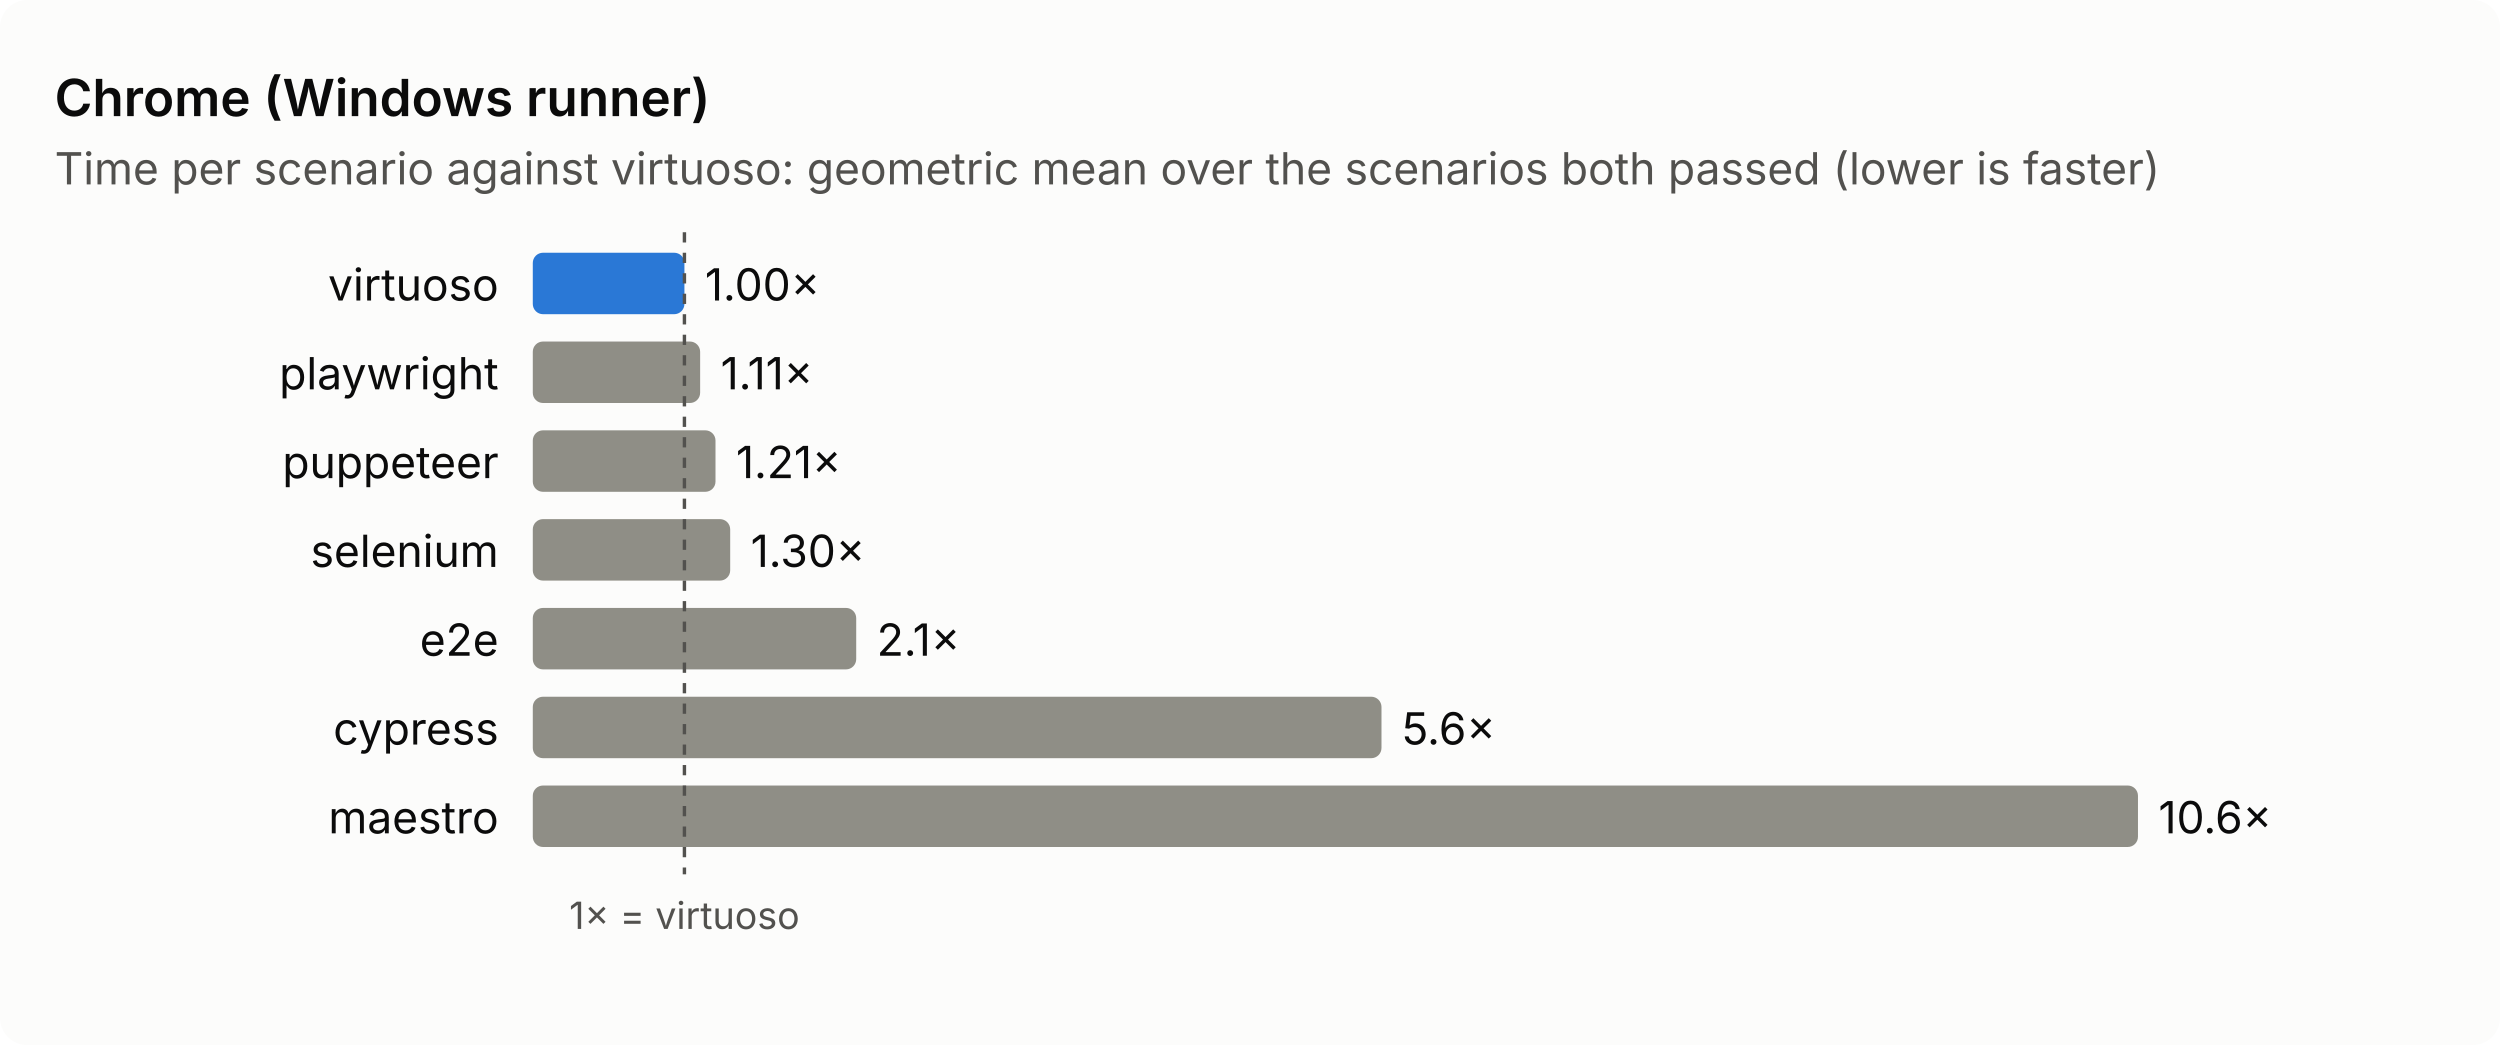
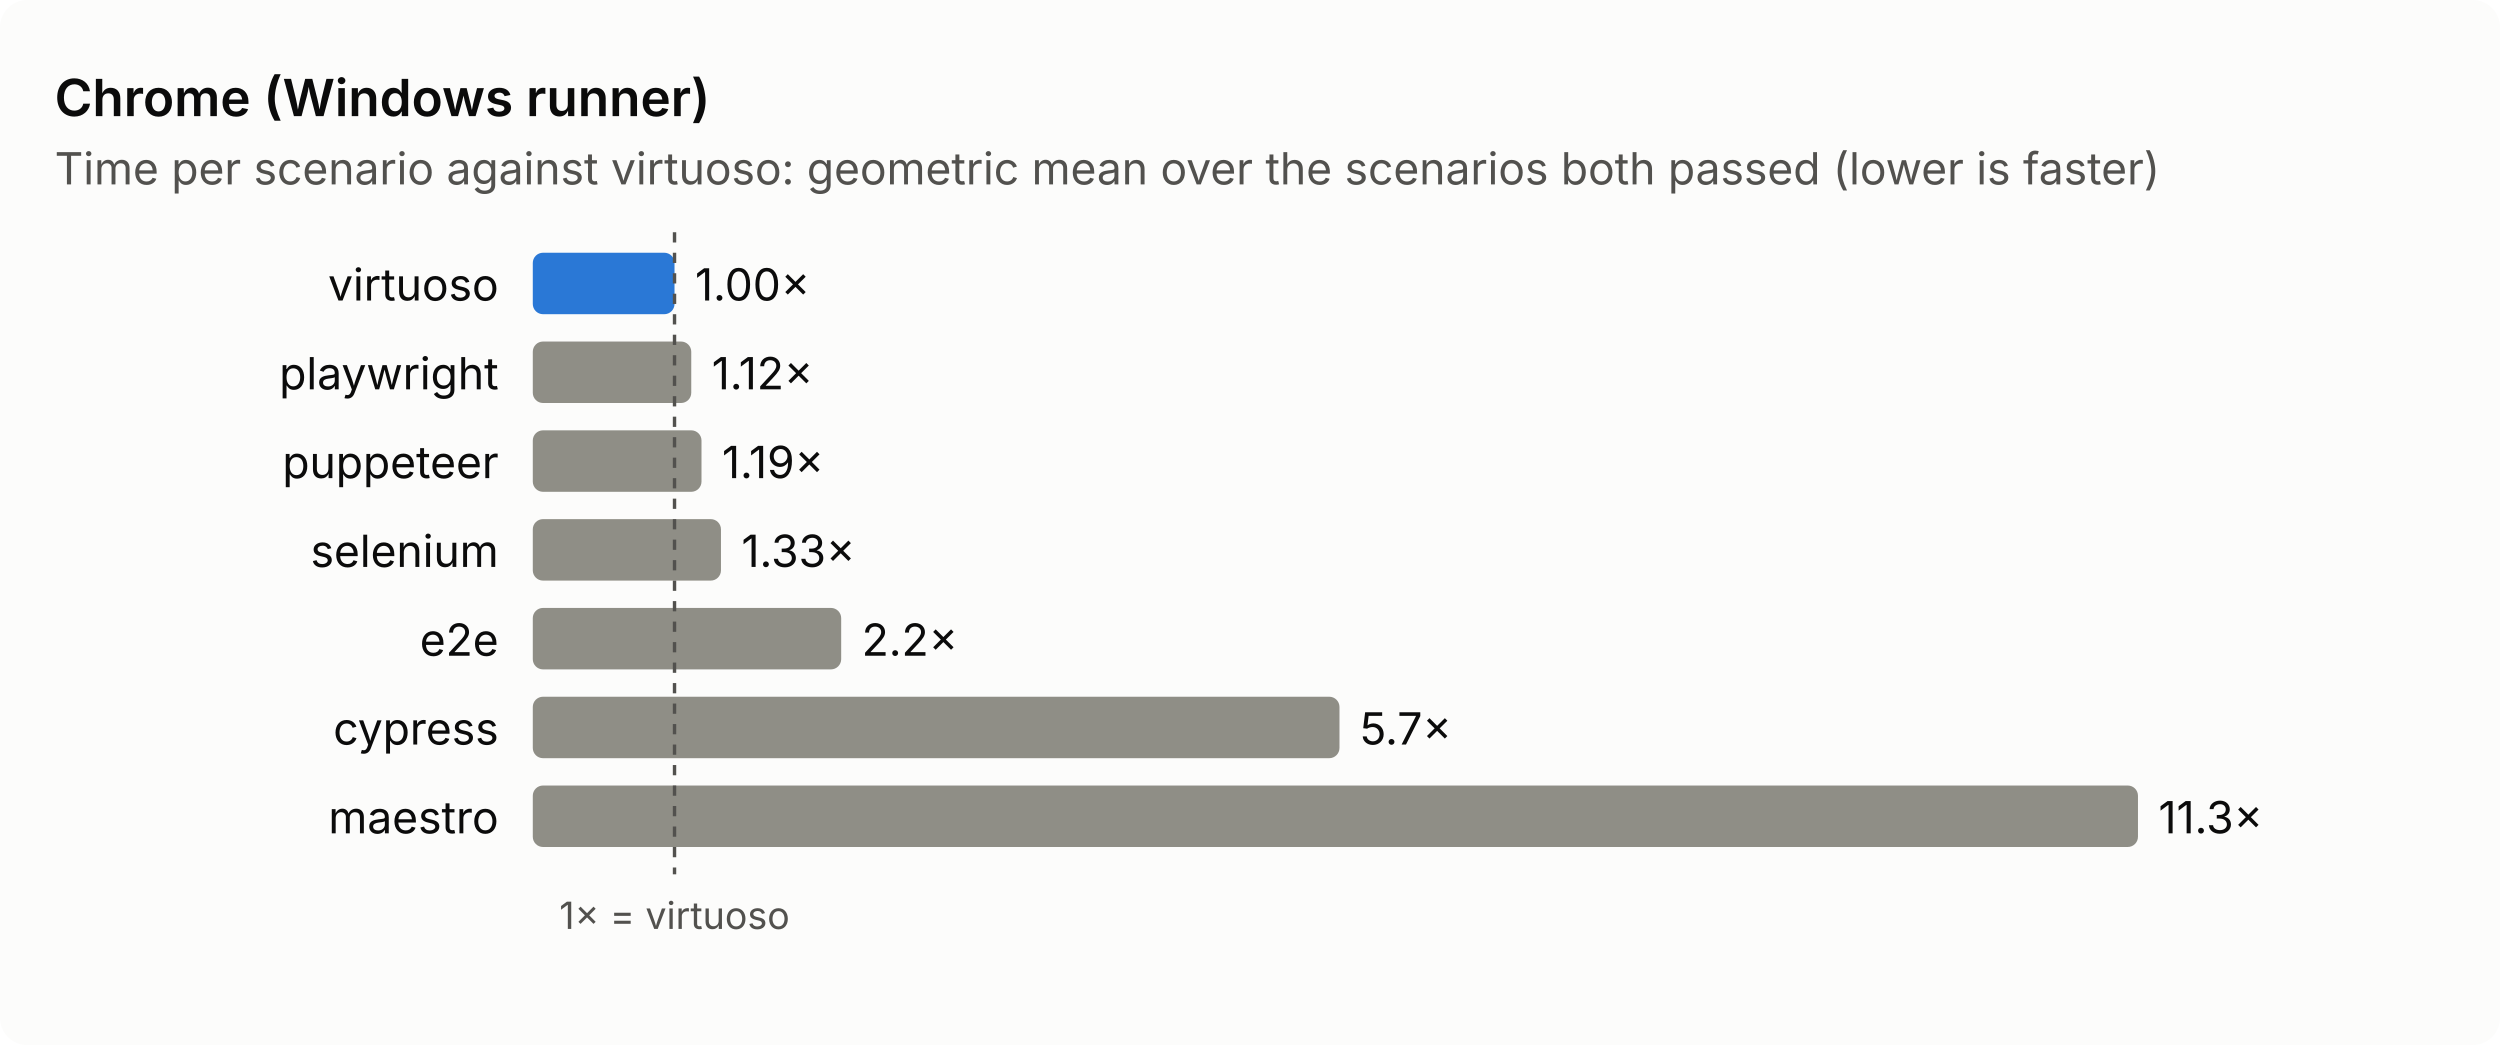
<svg xmlns="http://www.w3.org/2000/svg" viewBox="0 0 732 306" width="732" height="306" role="img" aria-label="Chrome (Windows runner): time per scenario against virtuoso">
  <style>text{font:13px system-ui,-apple-system,'Segoe UI',sans-serif;fill:#0b0b0b}.sub,.axis{fill:#52514e}.axis{font-size:11px}.title{font-size:15px;font-weight:600}.bg{fill:#fcfcfb}.bar{fill:#8f8e86}.base{fill:#2a78d6}.ref{stroke:#52514e;stroke-dasharray:3 3}@media (prefers-color-scheme: dark){.bg{fill:#1a1a19}text{fill:#f0efec}.sub,.axis{fill:#c3c2b7}.base{fill:#3987e5}.ref{stroke:#c3c2b7}}</style>
  <rect class="bg" width="732" height="306" rx="8" />
  <text class="title" x="16" y="34.0">Chrome (Windows runner)</text>
  <text class="sub" x="16" y="54.0">Time per scenario against virtuoso: geometric mean over the scenarios both passed (lower is faster)</text>
  <text x="146.0" y="88.0" text-anchor="end">virtuoso</text>
-   <rect class="bar base" x="156" y="74.0" width="44.4" height="18" rx="3" />
-   <text x="206.4" y="88.0">1.00×</text>
+   <rect class="bar base" x="156" y="74.0" width="41.5" height="18" rx="3" />
+   <text x="203.5" y="88.0">1.00×</text>
  <text x="146.0" y="114.0" text-anchor="end">playwright</text>
-   <rect class="bar" x="156" y="100.0" width="49.0" height="18" rx="3" />
-   <text x="211.0" y="114.0">1.11×</text>
+   <rect class="bar" x="156" y="100.0" width="46.4" height="18" rx="3" />
+   <text x="208.4" y="114.0">1.12×</text>
  <text x="146.0" y="140.0" text-anchor="end">puppeteer</text>
-   <rect class="bar" x="156" y="126.0" width="53.5" height="18" rx="3" />
-   <text x="215.5" y="140.0">1.21×</text>
+   <rect class="bar" x="156" y="126.0" width="49.4" height="18" rx="3" />
+   <text x="211.4" y="140.0">1.19×</text>
  <text x="146.0" y="166.0" text-anchor="end">selenium</text>
-   <rect class="bar" x="156" y="152.0" width="57.8" height="18" rx="3" />
-   <text x="219.8" y="166.0">1.30×</text>
+   <rect class="bar" x="156" y="152.0" width="55.1" height="18" rx="3" />
+   <text x="217.1" y="166.0">1.33×</text>
  <text x="146.0" y="192.0" text-anchor="end">e2e</text>
-   <rect class="bar" x="156" y="178.0" width="94.7" height="18" rx="3" />
-   <text x="256.7" y="192.0">2.1×</text>
+   <rect class="bar" x="156" y="178.0" width="90.3" height="18" rx="3" />
+   <text x="252.3" y="192.0">2.2×</text>
  <text x="146.0" y="218.0" text-anchor="end">cypress</text>
-   <rect class="bar" x="156" y="204.0" width="248.5" height="18" rx="3" />
-   <text x="410.5" y="218.0">5.6×</text>
+   <rect class="bar" x="156" y="204.0" width="236.2" height="18" rx="3" />
+   <text x="398.2" y="218.0">5.7×</text>
  <text x="146.0" y="244.0" text-anchor="end">maestro</text>
  <rect class="bar" x="156" y="230.0" width="470.0" height="18" rx="3" />
-   <text x="632.0" y="244.0">10.6×</text>
-   <line class="ref" x1="200.4" y1="68.0" x2="200.4" y2="256.0" />
-   <text class="axis" x="200.4" y="272.0" text-anchor="middle">1× = virtuoso</text>
+   <text x="632.0" y="244.0">11.3×</text>
+   <line class="ref" x1="197.5" y1="68.0" x2="197.5" y2="256.0" />
+   <text class="axis" x="197.5" y="272.0" text-anchor="middle">1× = virtuoso</text>
</svg>
